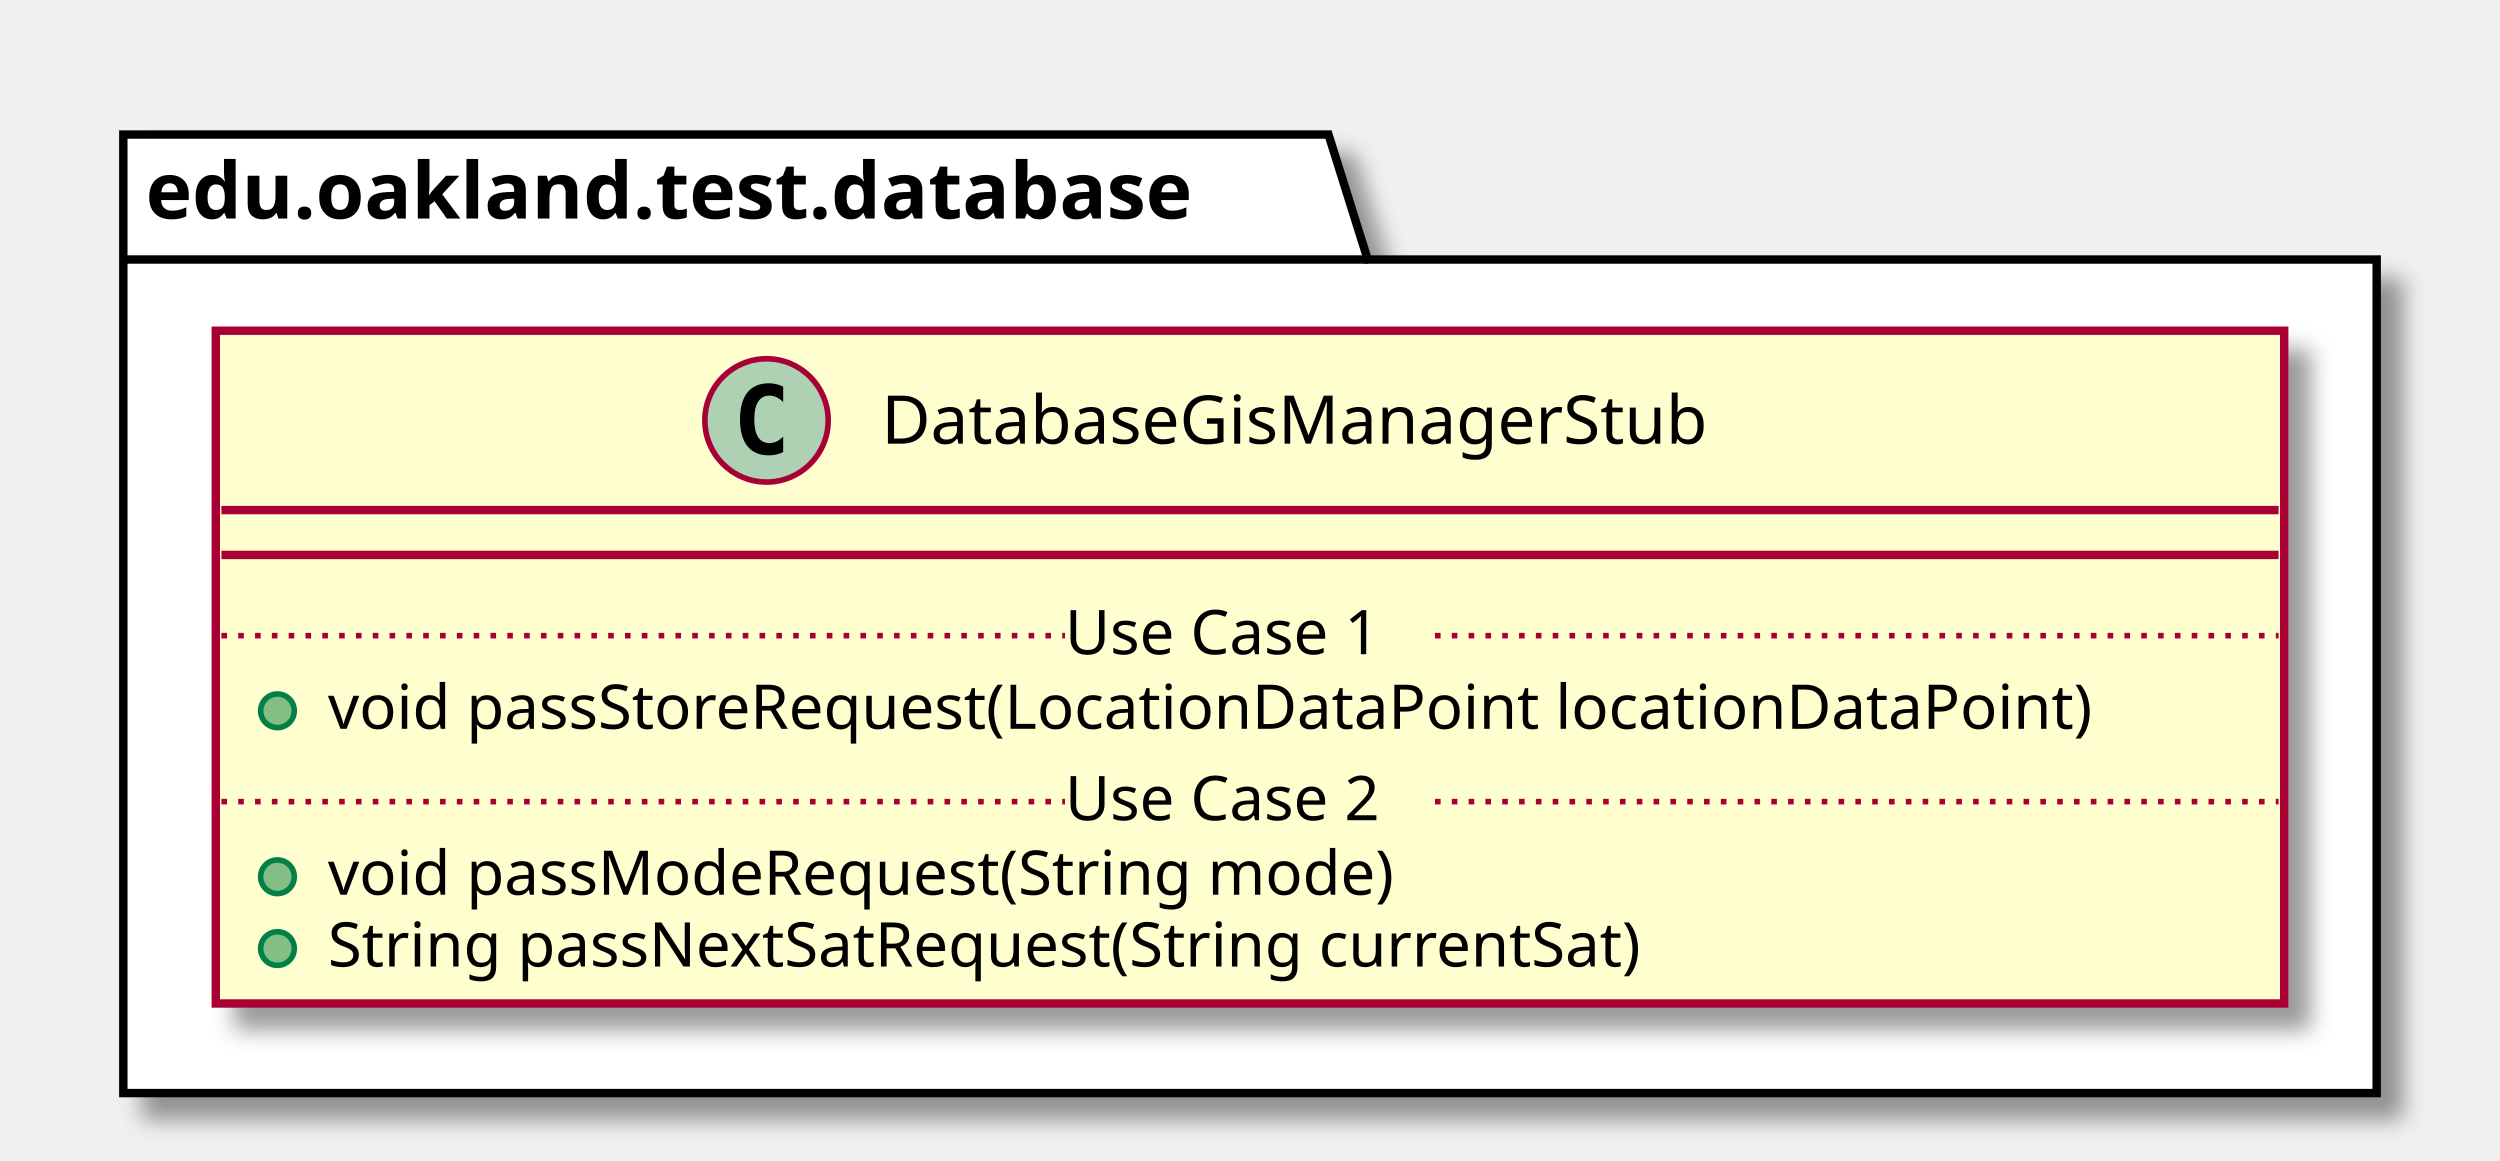
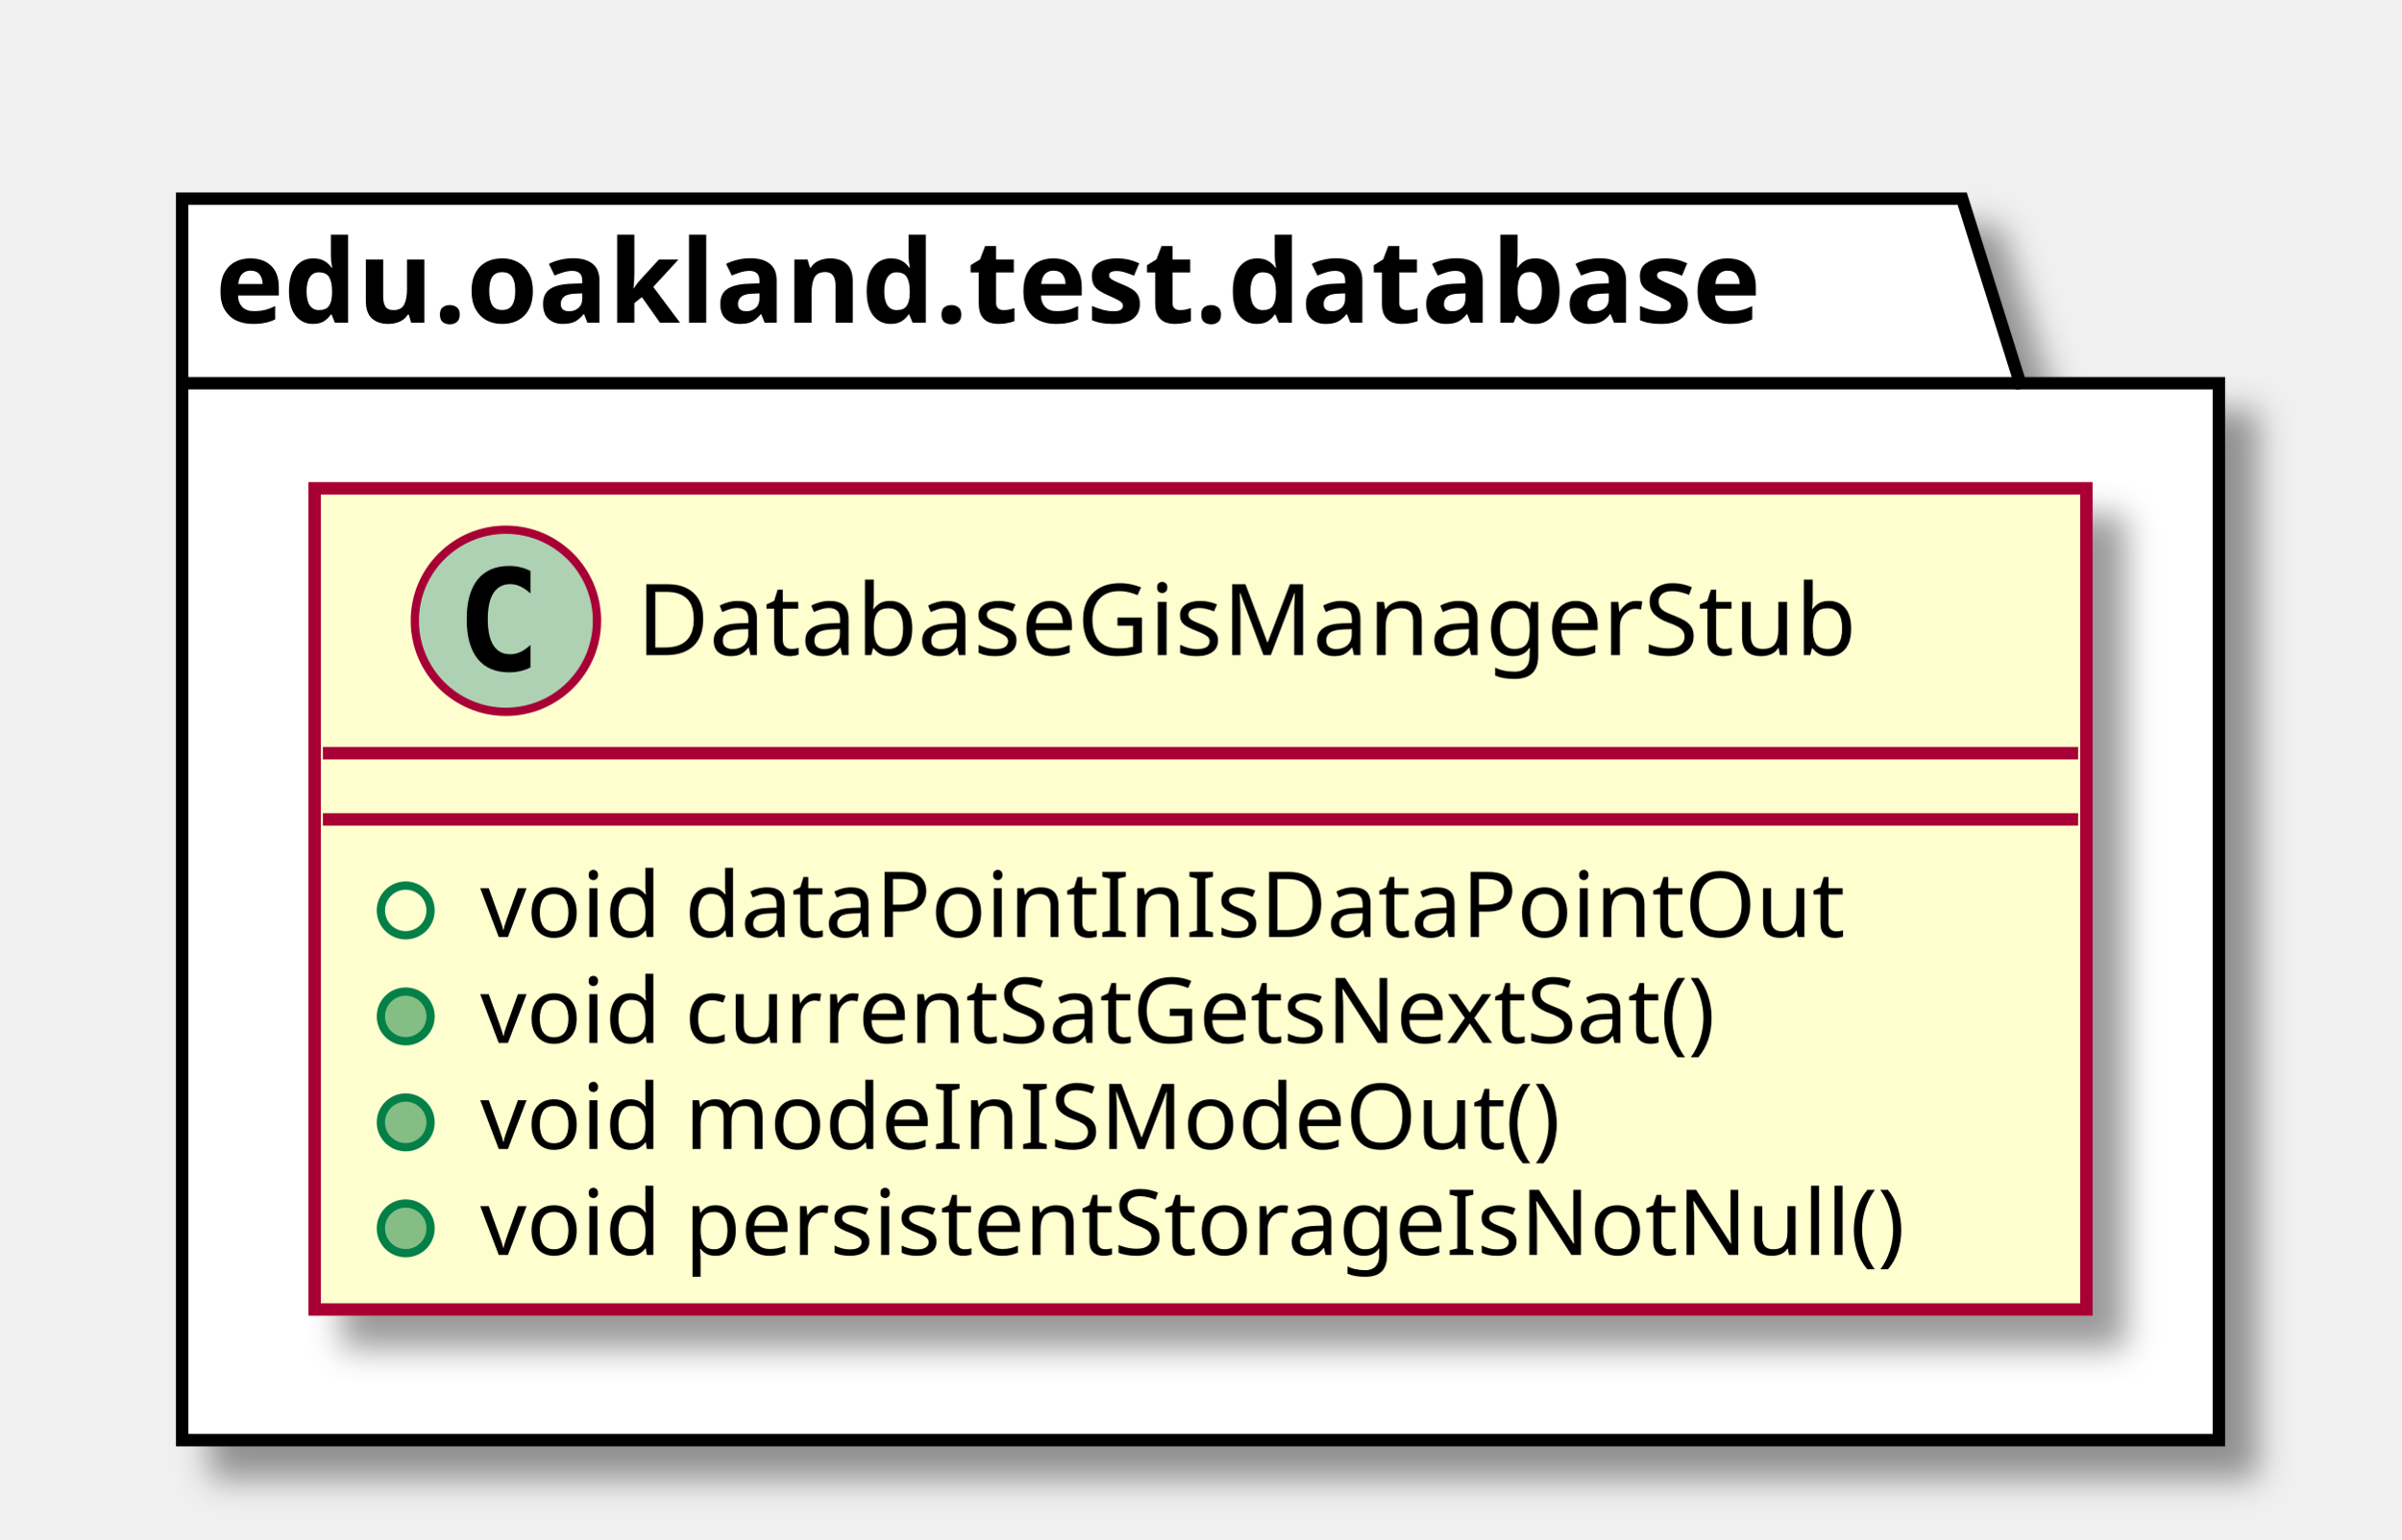
- <svg xmlns="http://www.w3.org/2000/svg" contentScriptType="application/ecmascript" contentStyleType="text/css" height="207px" preserveAspectRatio="none" style="width:446px;height:207px;" version="1.1" viewBox="0 0 446 207" width="446px" zoomAndPan="magnify">
+ <svg xmlns="http://www.w3.org/2000/svg" contentScriptType="application/ecmascript" contentStyleType="text/css" height="186px" preserveAspectRatio="none" style="width:290px;height:186px;" version="1.1" viewBox="0 0 290 186" width="290px" zoomAndPan="magnify">
  <defs>
-     <filter height="300%" id="fbaoby67agq30" width="300%" x="-1" y="-1">
+     <filter height="300%" id="f17ep49cwo6o6q" width="300%" x="-1" y="-1">
      <feGaussianBlur result="blurOut" stdDeviation="2.0" />
      <feColorMatrix in="blurOut" result="blurOut2" type="matrix" values="0 0 0 0 0 0 0 0 0 0 0 0 0 0 0 0 0 0 .4 0" />
      <feOffset dx="4.0" dy="4.0" in="blurOut2" result="blurOut3" />
      <feBlend in="SourceGraphic" in2="blurOut3" mode="normal" />
    </filter>
  </defs>
  <g>
-     <polygon fill="#FFFFFF" filter="url(#fbaoby67agq30)" points="22,24,237,24,244,46.297,424,46.297,424,195,22,195,22,24" style="stroke: #000000; stroke-width: 1.5;" />
+     <polygon fill="#FFFFFF" filter="url(#f17ep49cwo6o6q)" points="22,24,237,24,244,46.297,268,46.297,268,174,22,174,22,24" style="stroke: #000000; stroke-width: 1.5;" />
    <line style="stroke: #000000; stroke-width: 1.5;" x1="22" x2="244" y1="46.297" y2="46.297" />
    <text fill="#000000" font-family="sans-serif" font-size="14" font-weight="bold" lengthAdjust="spacingAndGlyphs" textLength="209" x="26" y="38.995">edu.oakland.test.database</text>
-     <rect fill="#FEFECE" filter="url(#fbaoby67agq30)" height="120.023" id="DatabaseGisManagerStub" style="stroke: #A80036; stroke-width: 1.5;" width="369" x="38.5" y="59" />
-     <ellipse cx="136.75" cy="75" fill="#ADD1B2" rx="11" ry="11" style="stroke: #A80036; stroke-width: 1.0;" />
-     <path d="M139.719,80.641 Q139.141,80.938 138.5,81.078 Q137.859,81.234 137.156,81.234 Q134.656,81.234 133.328,79.594 Q132.016,77.938 132.016,74.812 Q132.016,71.688 133.328,70.031 Q134.656,68.375 137.156,68.375 Q137.859,68.375 138.5,68.531 Q139.156,68.688 139.719,68.984 L139.719,71.703 Q139.094,71.125 138.5,70.859 Q137.906,70.578 137.281,70.578 Q135.938,70.578 135.25,71.656 Q134.562,72.719 134.562,74.812 Q134.562,76.906 135.25,77.984 Q135.938,79.047 137.281,79.047 Q137.906,79.047 138.5,78.781 Q139.094,78.5 139.719,77.922 L139.719,80.641 Z " />
-     <text fill="#000000" font-family="sans-serif" font-size="12" lengthAdjust="spacingAndGlyphs" textLength="164" x="157.25" y="79.154">DatabaseGisManagerStub</text>
-     <line style="stroke: #A80036; stroke-width: 1.5;" x1="39.5" x2="406.5" y1="91" y2="91" />
-     <line style="stroke: #A80036; stroke-width: 1.5;" x1="39.5" x2="406.5" y1="99" y2="99" />
-     <ellipse cx="49.5" cy="126.805" fill="#84BE84" rx="3" ry="3" style="stroke: #038048; stroke-width: 1.0;" />
-     <text fill="#000000" font-family="sans-serif" font-size="11" lengthAdjust="spacingAndGlyphs" textLength="343" x="58.5" y="130.015">void passStoreRequest(LocationDataPoint locationDataPoint)</text>
-     <line style="stroke: #A80036; stroke-width: 1.0; stroke-dasharray: 1.0,2.0;" x1="39.5" x2="190" y1="113.402" y2="113.402" />
-     <text fill="#000000" font-family="sans-serif" font-size="11" lengthAdjust="spacingAndGlyphs" textLength="66" x="190" y="116.71">Use Case 1</text>
-     <line style="stroke: #A80036; stroke-width: 1.0; stroke-dasharray: 1.0,2.0;" x1="256" x2="406.5" y1="113.402" y2="113.402" />
-     <ellipse cx="49.5" cy="156.414" fill="#84BE84" rx="3" ry="3" style="stroke: #038048; stroke-width: 1.0;" />
-     <text fill="#000000" font-family="sans-serif" font-size="11" lengthAdjust="spacingAndGlyphs" textLength="209" x="58.5" y="159.625">void passModeRequest(String mode)</text>
-     <ellipse cx="49.5" cy="169.219" fill="#84BE84" rx="3" ry="3" style="stroke: #038048; stroke-width: 1.0;" />
-     <text fill="#000000" font-family="sans-serif" font-size="11" lengthAdjust="spacingAndGlyphs" textLength="262" x="58.5" y="172.429">String passNextSatRequest(String currentSat)</text>
-     <line style="stroke: #A80036; stroke-width: 1.0; stroke-dasharray: 1.0,2.0;" x1="39.5" x2="190" y1="143.012" y2="143.012" />
-     <text fill="#000000" font-family="sans-serif" font-size="11" lengthAdjust="spacingAndGlyphs" textLength="66" x="190" y="146.32">Use Case 2</text>
-     <line style="stroke: #A80036; stroke-width: 1.0; stroke-dasharray: 1.0,2.0;" x1="256" x2="406.5" y1="143.012" y2="143.012" />
+     <rect fill="#FEFECE" filter="url(#f17ep49cwo6o6q)" height="99.219" id="DatabaseGisManagerStub" style="stroke: #A80036; stroke-width: 1.5;" width="214" x="38" y="59" />
+     <ellipse cx="61.1" cy="75" fill="#ADD1B2" rx="11" ry="11" style="stroke: #A80036; stroke-width: 1.0;" />
+     <path d="M64.069,80.641 Q63.491,80.938 62.85,81.078 Q62.209,81.234 61.506,81.234 Q59.006,81.234 57.678,79.594 Q56.366,77.938 56.366,74.812 Q56.366,71.688 57.678,70.031 Q59.006,68.375 61.506,68.375 Q62.209,68.375 62.85,68.531 Q63.506,68.688 64.069,68.984 L64.069,71.703 Q63.444,71.125 62.85,70.859 Q62.256,70.578 61.631,70.578 Q60.288,70.578 59.6,71.656 Q58.913,72.719 58.913,74.812 Q58.913,76.906 59.6,77.984 Q60.288,79.047 61.631,79.047 Q62.256,79.047 62.85,78.781 Q63.444,78.5 64.069,77.922 L64.069,80.641 Z " />
+     <text fill="#000000" font-family="sans-serif" font-size="12" lengthAdjust="spacingAndGlyphs" textLength="164" x="76.9" y="79.154">DatabaseGisManagerStub</text>
+     <line style="stroke: #A80036; stroke-width: 1.5;" x1="39" x2="251" y1="91" y2="91" />
+     <line style="stroke: #A80036; stroke-width: 1.5;" x1="39" x2="251" y1="99" y2="99" />
+     <ellipse cx="49" cy="110" fill="none" rx="3" ry="3" style="stroke: #038048; stroke-width: 1.0;" />
+     <text fill="#000000" font-family="sans-serif" font-size="11" lengthAdjust="spacingAndGlyphs" textLength="174" x="58" y="113.21">void dataPointInIsDataPointOut</text>
+     <ellipse cx="49" cy="122.805" fill="#84BE84" rx="3" ry="3" style="stroke: #038048; stroke-width: 1.0;" />
+     <text fill="#000000" font-family="sans-serif" font-size="11" lengthAdjust="spacingAndGlyphs" textLength="166" x="58" y="126.015">void currentSatGetsNextSat()</text>
+     <ellipse cx="49" cy="135.609" fill="#84BE84" rx="3" ry="3" style="stroke: #038048; stroke-width: 1.0;" />
+     <text fill="#000000" font-family="sans-serif" font-size="11" lengthAdjust="spacingAndGlyphs" textLength="138" x="58" y="138.82">void modeInISModeOut()</text>
+     <ellipse cx="49" cy="148.414" fill="#84BE84" rx="3" ry="3" style="stroke: #038048; stroke-width: 1.0;" />
+     <text fill="#000000" font-family="sans-serif" font-size="11" lengthAdjust="spacingAndGlyphs" textLength="188" x="58" y="151.625">void persistentStorageIsNotNull()</text>
  </g>
</svg>
